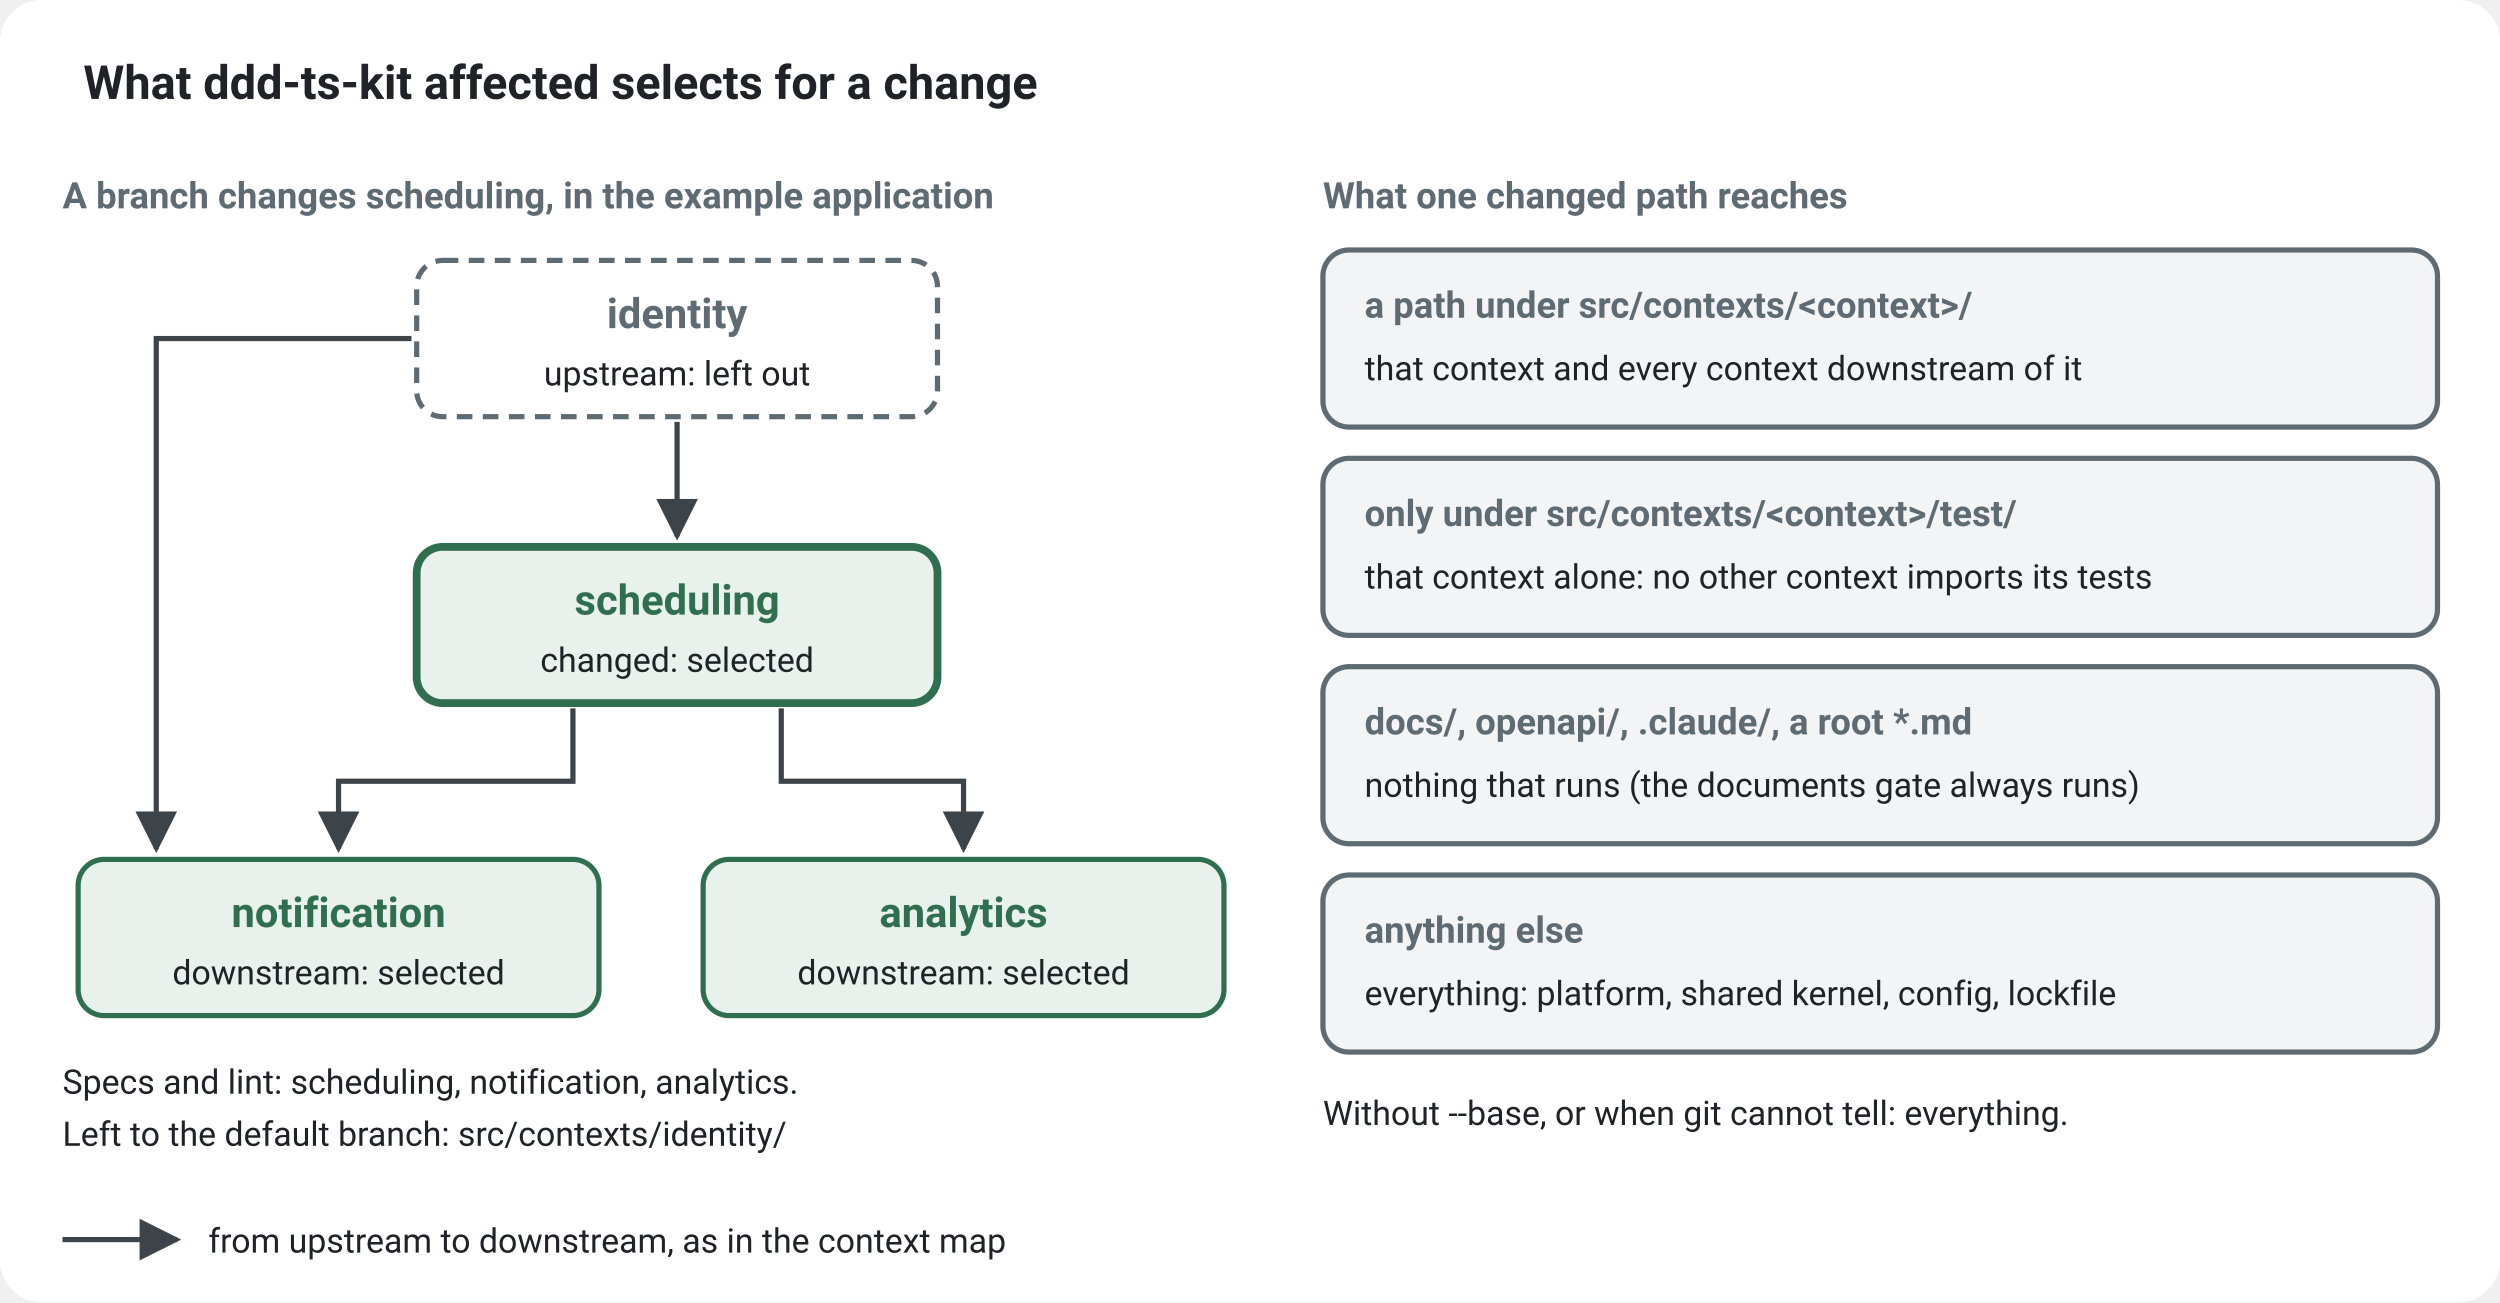
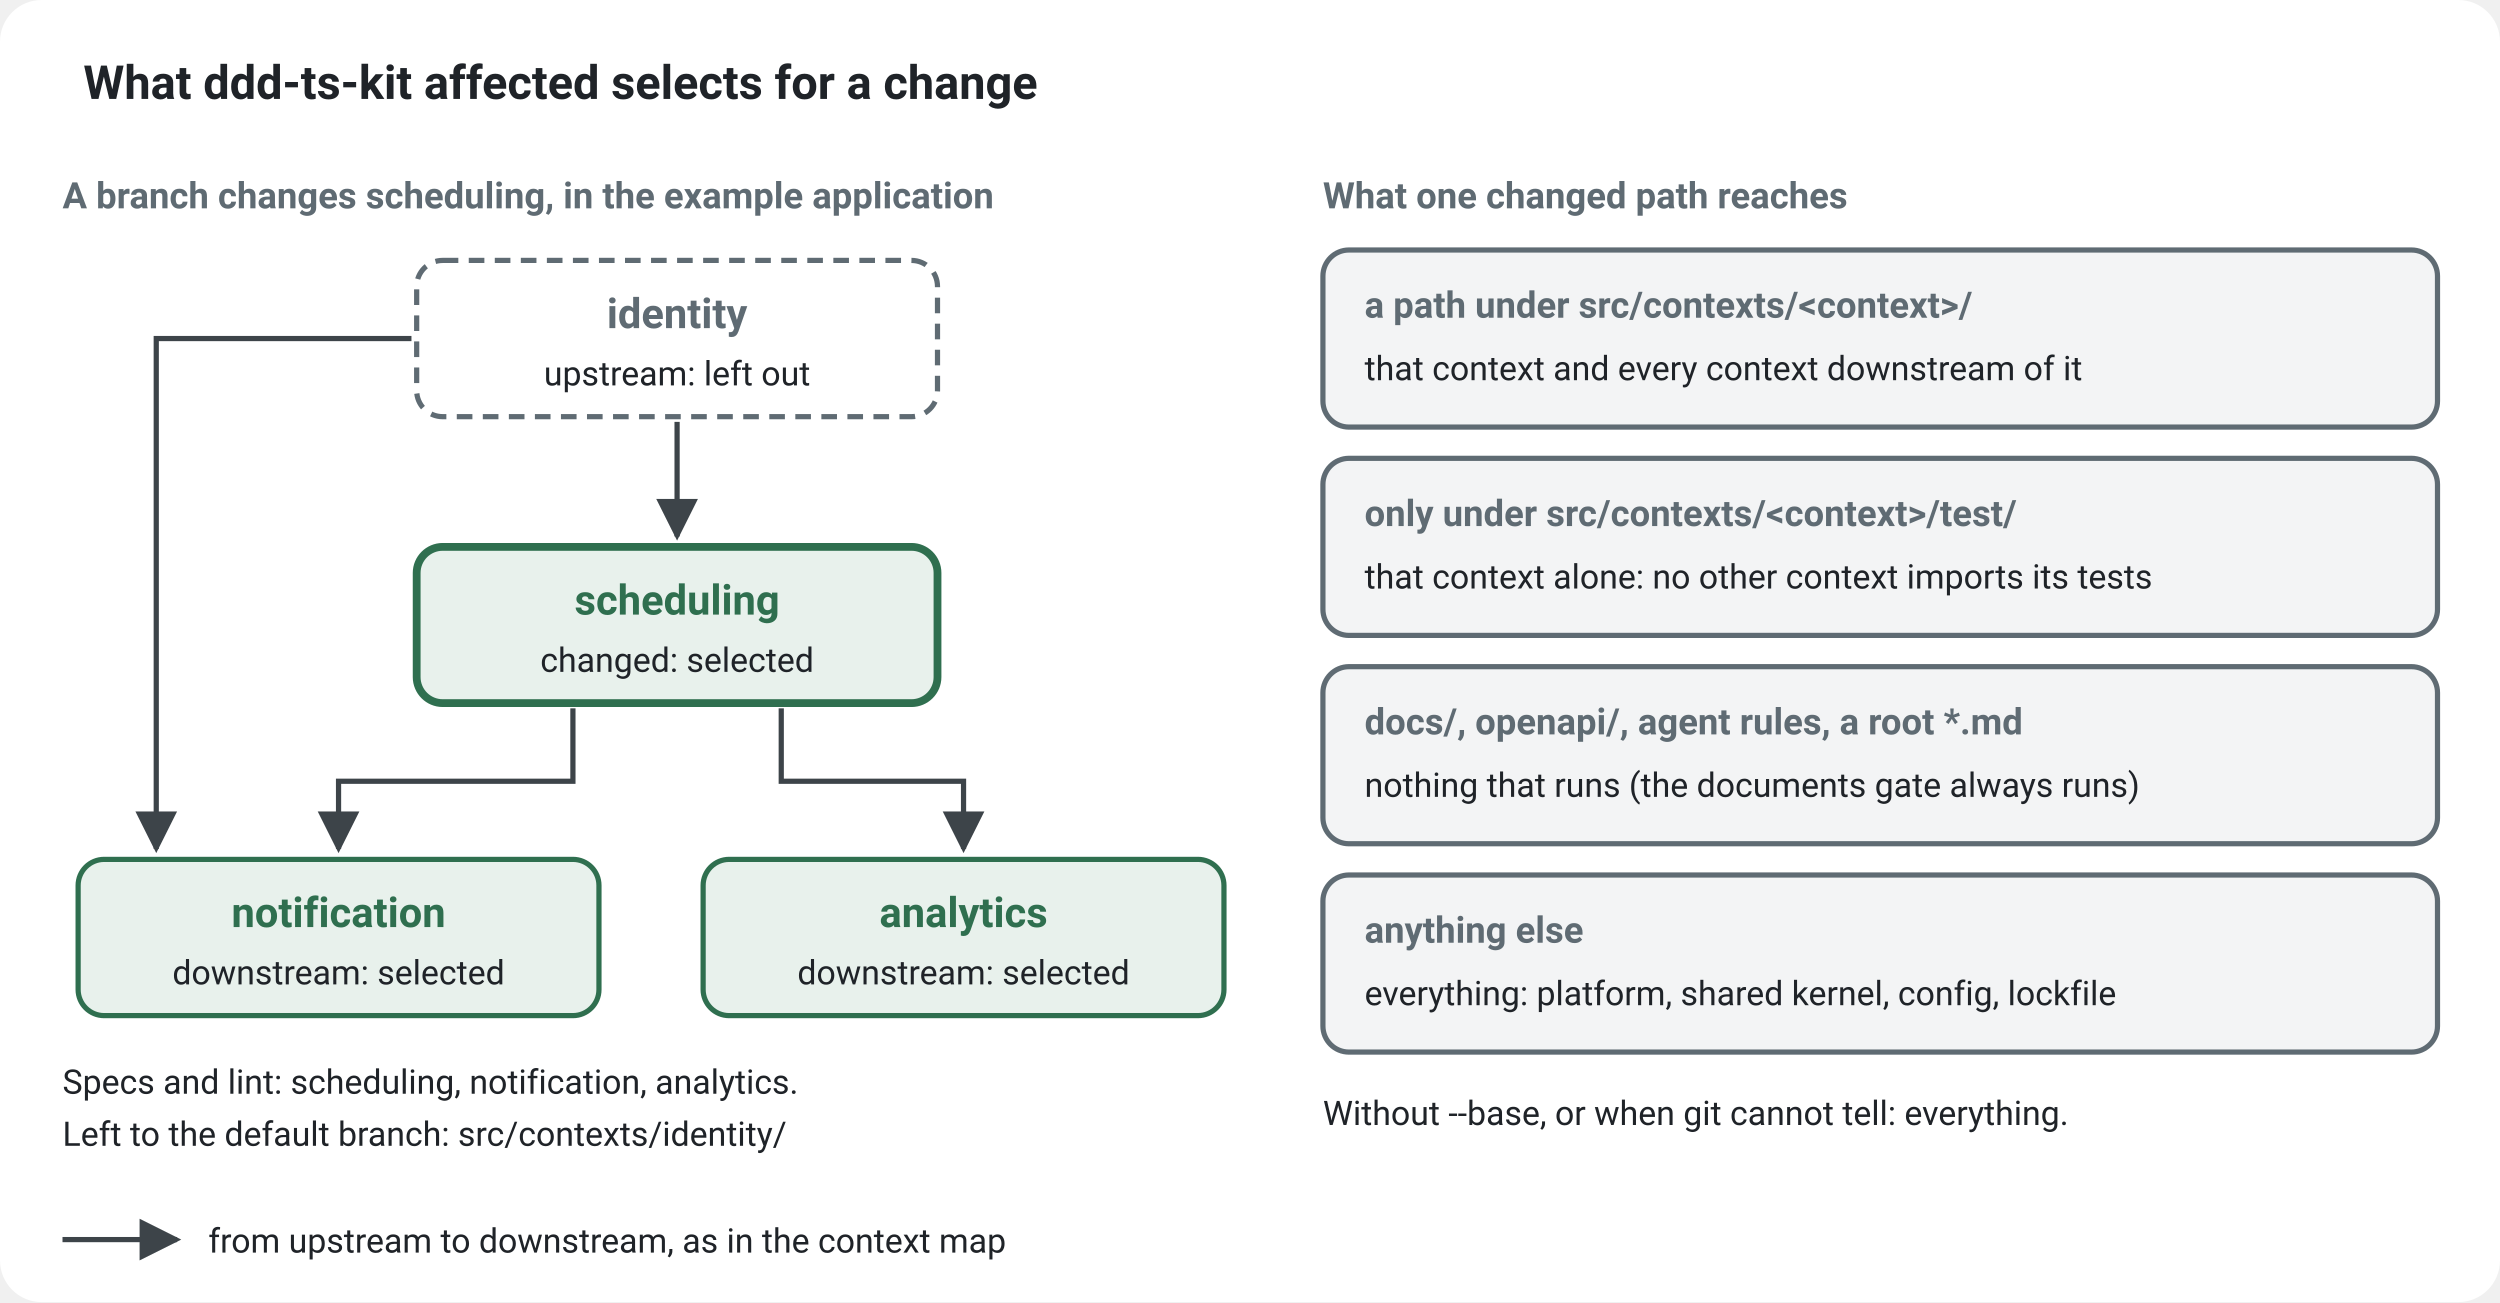
<svg xmlns="http://www.w3.org/2000/svg" viewBox="0 0 960 500" width="960" height="500" role="img" aria-labelledby="title desc" font-family="system-ui, -apple-system, 'Segoe UI', Roboto, sans-serif">
  <defs>
    <marker id="arrow" viewBox="0 0 10 10" refX="9" refY="5" markerWidth="8" markerHeight="8" orient="auto-start-reverse">
      <path d="M0,0 L10,5 L0,10 z" fill="#3d4449" />
    </marker>
  </defs>
  <rect width="960" height="500" rx="16" fill="#ffffff" />
  <text x="32" y="38" font-size="18" font-weight="600" fill="#1f2328">What ddd-ts-kit affected selects for a change</text>
  <text x="24" y="80" font-size="14" font-weight="600" fill="#5f6b73">A branch changes scheduling, in the example application</text>
  <rect x="160" y="100" width="200" height="60" rx="10" fill="#ffffff" stroke="#5f6b73" stroke-width="2" stroke-dasharray="6 4" />
  <text x="260" y="126" font-size="16" font-weight="700" fill="#5f6b73" text-anchor="middle">identity</text>
  <text x="260" y="148" font-size="13" fill="#1f2328" text-anchor="middle">upstream: left out</text>
  <line x1="260" y1="162" x2="260" y2="206" stroke="#3d4449" stroke-width="2" marker-end="url(#arrow)" />
  <rect x="160" y="210" width="200" height="60" rx="10" fill="#e8f1ec" stroke="#2f6f4f" stroke-width="3" />
  <text x="260" y="236" font-size="16" font-weight="700" fill="#2f6f4f" text-anchor="middle">scheduling</text>
  <text x="260" y="258" font-size="13" fill="#1f2328" text-anchor="middle">changed: selected</text>
  <path d="M220,272 V300 H130 V326" fill="none" stroke="#3d4449" stroke-width="2" marker-end="url(#arrow)" />
  <path d="M300,272 V300 H370 V326" fill="none" stroke="#3d4449" stroke-width="2" marker-end="url(#arrow)" />
  <path d="M158,130 H60 V326" fill="none" stroke="#3d4449" stroke-width="2" marker-end="url(#arrow)" />
  <rect x="30" y="330" width="200" height="60" rx="10" fill="#e8f1ec" stroke="#2f6f4f" stroke-width="2" />
  <text x="130" y="356" font-size="16" font-weight="700" fill="#2f6f4f" text-anchor="middle">notification</text>
  <text x="130" y="378" font-size="13" fill="#1f2328" text-anchor="middle">downstream: selected</text>
  <rect x="270" y="330" width="200" height="60" rx="10" fill="#e8f1ec" stroke="#2f6f4f" stroke-width="2" />
  <text x="370" y="356" font-size="16" font-weight="700" fill="#2f6f4f" text-anchor="middle">analytics</text>
  <text x="370" y="378" font-size="13" fill="#1f2328" text-anchor="middle">downstream: selected</text>
  <text x="24" y="420" font-size="13" fill="#1f2328">Specs and lint: scheduling, notification, analytics.</text>
  <text x="24" y="440" font-size="13" fill="#1f2328">Left to the default branch: src/contexts/identity/</text>
  <text x="508" y="80" font-size="14" font-weight="600" fill="#5f6b73">What one changed path reaches</text>
  <rect x="508" y="96" width="428" height="68" rx="10" fill="#f3f4f5" stroke="#5f6b73" stroke-width="2" />
  <text x="524" y="122" font-size="14" font-weight="700" fill="#5f6b73">a path under src/contexts/&lt;context&gt;/</text>
  <text x="524" y="146" font-size="13" fill="#1f2328">that context and every context downstream of it</text>
  <rect x="508" y="176" width="428" height="68" rx="10" fill="#f3f4f5" stroke="#5f6b73" stroke-width="2" />
  <text x="524" y="202" font-size="14" font-weight="700" fill="#5f6b73">only under src/contexts/&lt;context&gt;/test/</text>
  <text x="524" y="226" font-size="13" fill="#1f2328">that context alone: no other context imports its tests</text>
  <rect x="508" y="256" width="428" height="68" rx="10" fill="#f3f4f5" stroke="#5f6b73" stroke-width="2" />
-   <text x="524" y="282" font-size="14" font-weight="700" fill="#5f6b73">docs/, openapi/, .claude/, a root *.md</text>
+   <text x="524" y="282" font-size="14" font-weight="700" fill="#5f6b73">docs/, openapi/, agent rules, a root *.md</text>
  <text x="524" y="306" font-size="13" fill="#1f2328">nothing that runs (the documents gate always runs)</text>
  <rect x="508" y="336" width="428" height="68" rx="10" fill="#f3f4f5" stroke="#5f6b73" stroke-width="2" />
  <text x="524" y="362" font-size="14" font-weight="700" fill="#5f6b73">anything else</text>
  <text x="524" y="386" font-size="13" fill="#1f2328">everything: platform, shared kernel, config, lockfile</text>
  <text x="508" y="432" font-size="13" fill="#1f2328">Without --base, or when git cannot tell: everything.</text>
  <line x1="24" y1="476" x2="68" y2="476" stroke="#3d4449" stroke-width="2" marker-end="url(#arrow)" />
  <text x="80" y="481" font-size="13" fill="#1f2328">from upstream to downstream, as in the context map</text>
</svg>
